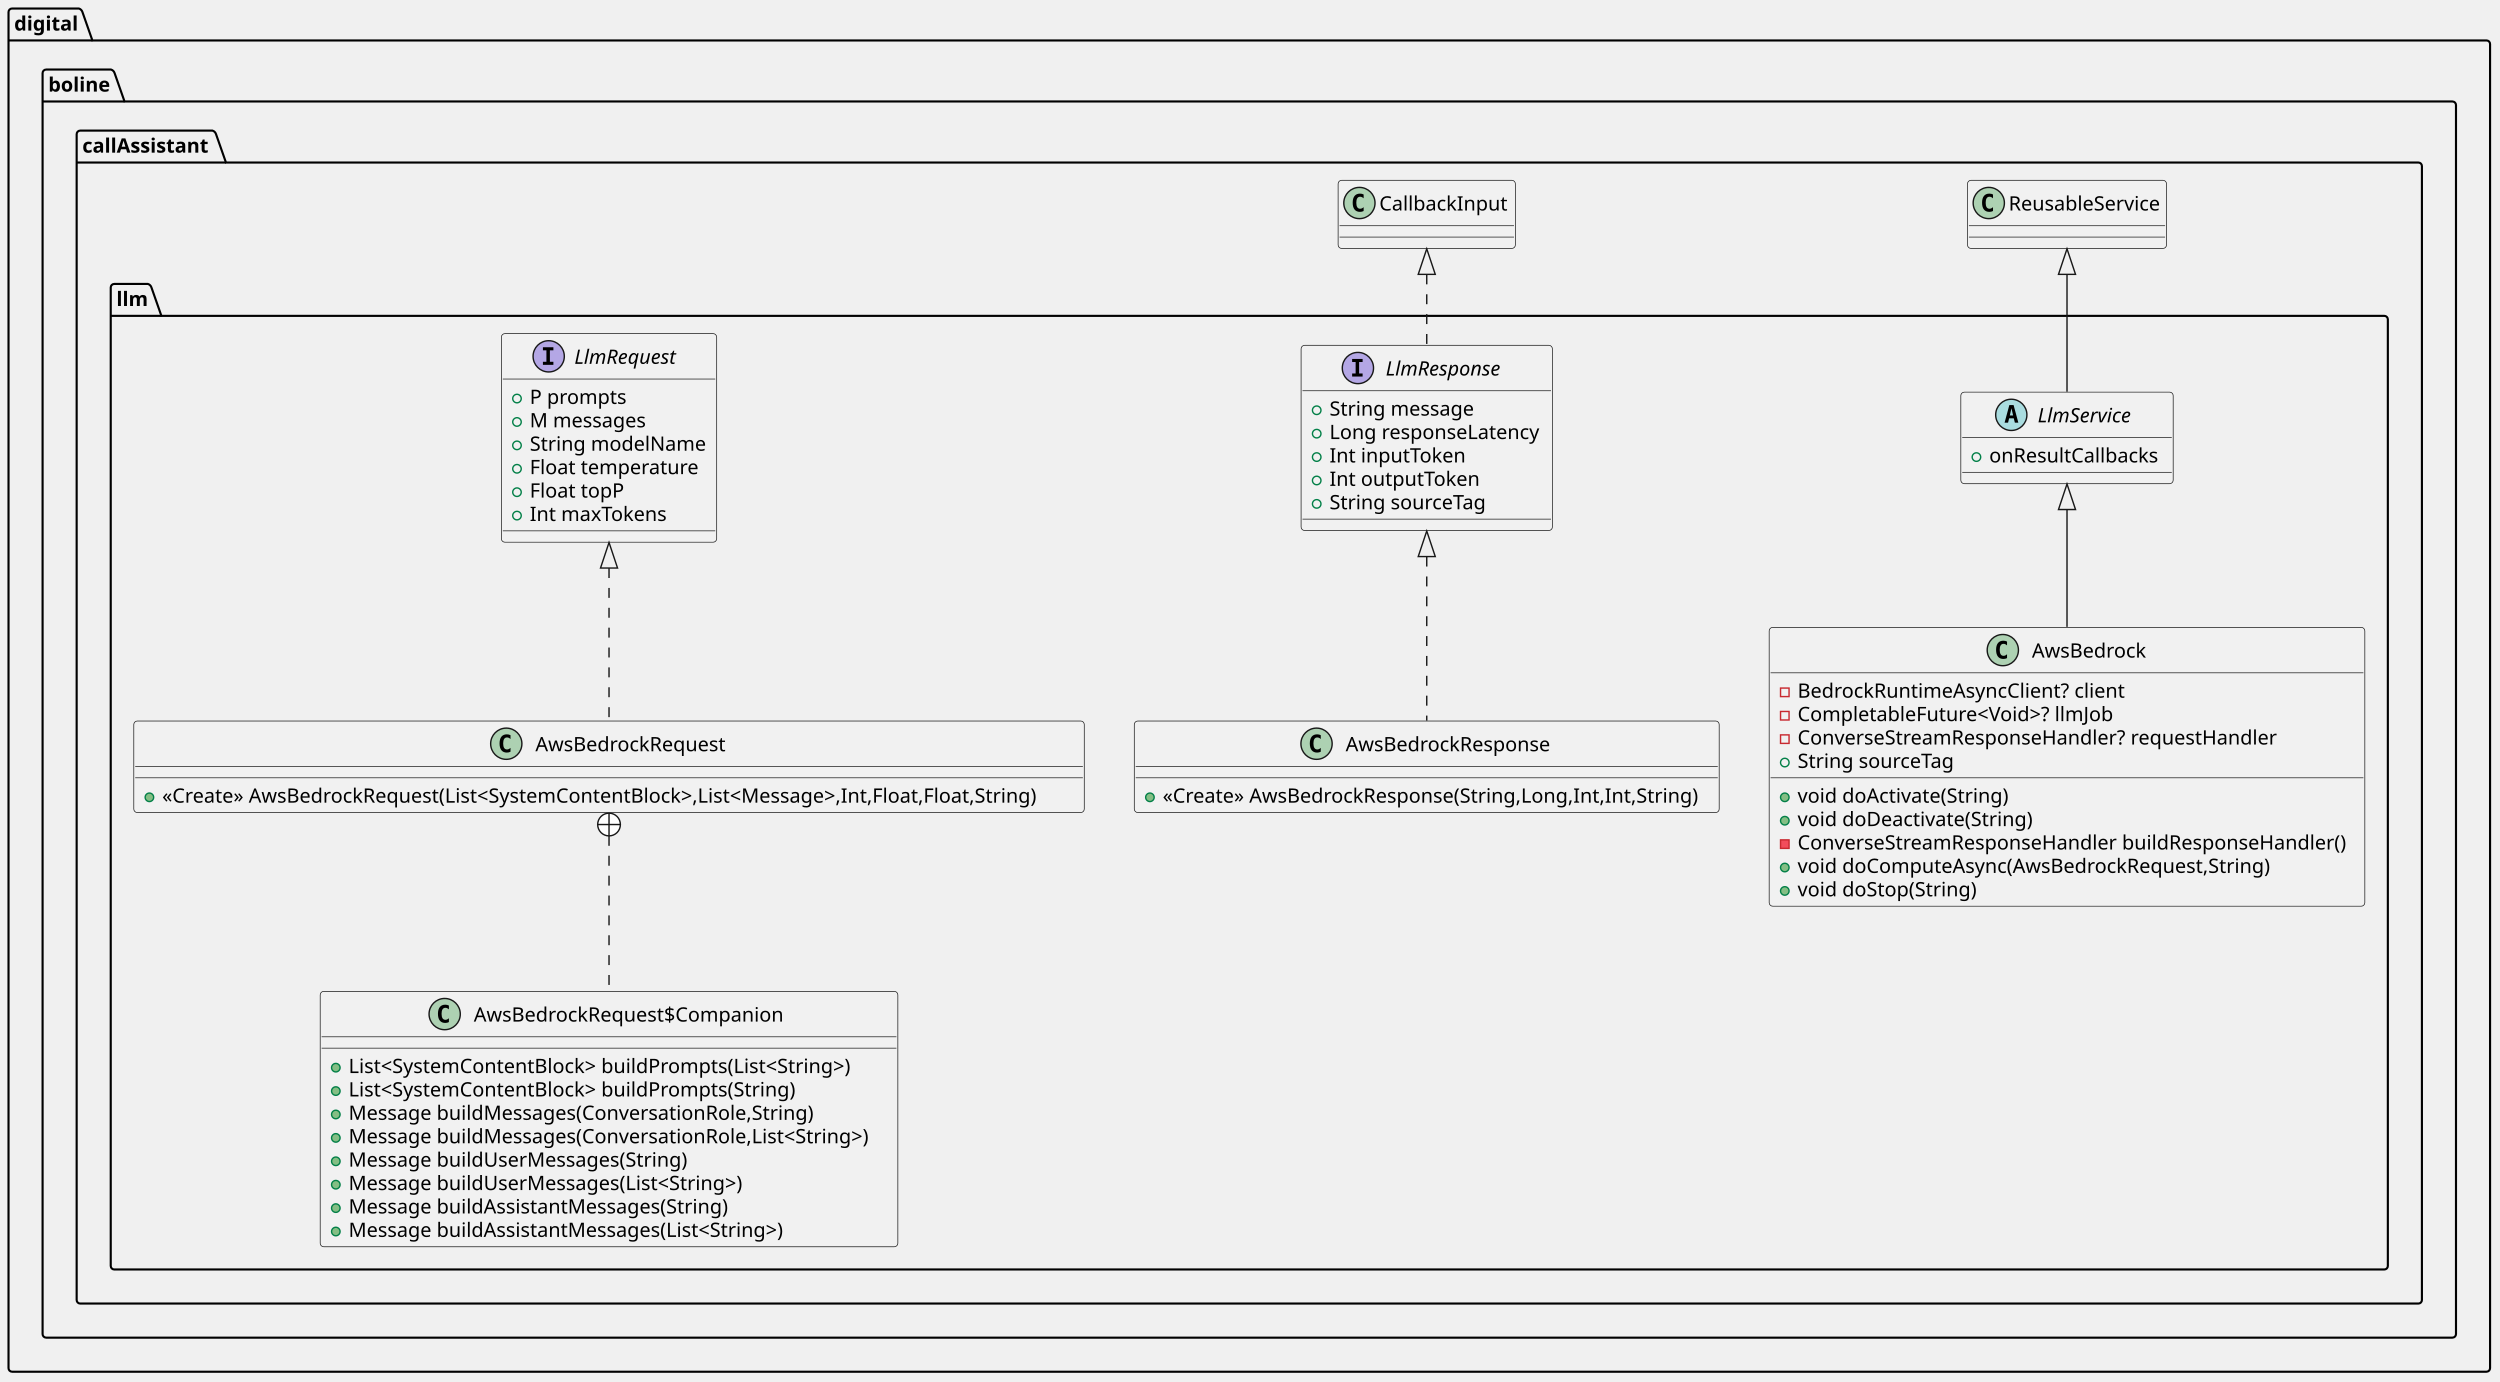
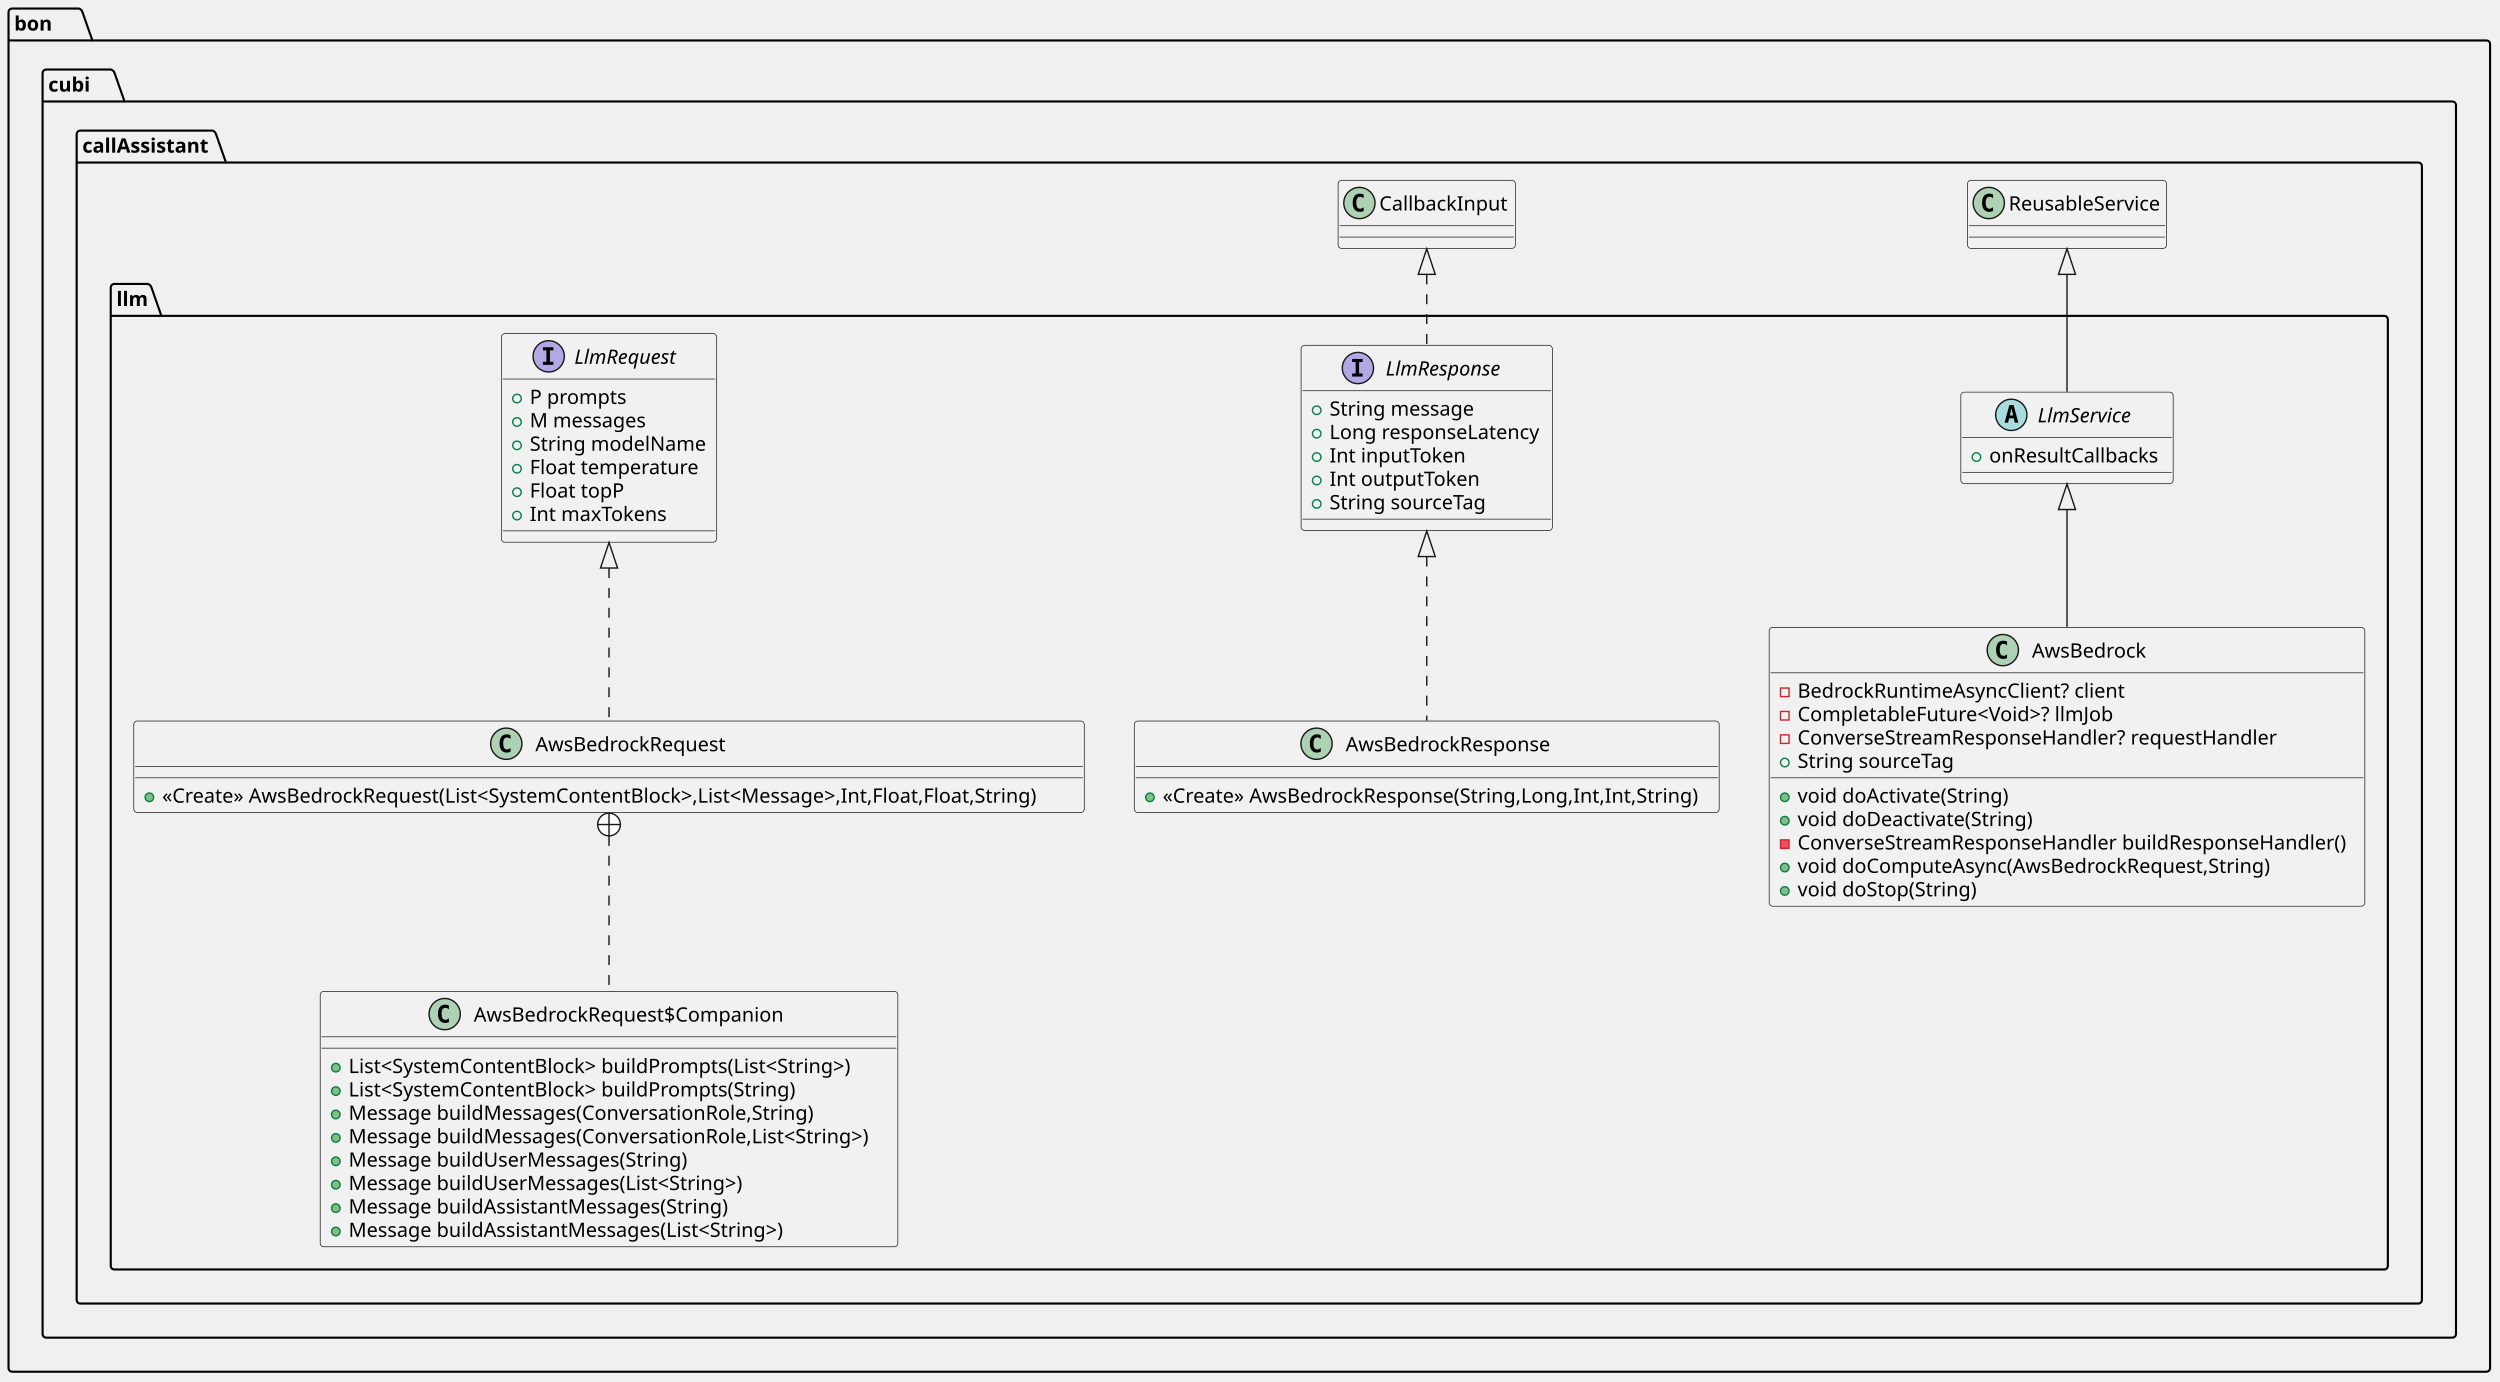
<svg xmlns="http://www.w3.org/2000/svg" contentStyleType="text/css" height="973px" preserveAspectRatio="none" style="width:1761px;height:973px;background:#FFFFFF;" version="1.1" viewBox="0 0 1761 973" width="1761px" zoomAndPan="magnify">
  <defs />
  <g>
-     <g id="cluster_digital">
+     <g id="cluster_bon">
      <path d="M8.5,6 L55.574,6 A3.75,3.75 0 0 1 58.074,8.5 L65.074,28.488 L1751.5,28.488 A2.5,2.5 0 0 1 1754,30.988 L1754,963.73 A2.5,2.5 0 0 1 1751.5,966.23 L8.5,966.23 A2.5,2.5 0 0 1 6,963.73 L6,8.5 A2.5,2.5 0 0 1 8.5,6 " fill="none" style="stroke:#000000;stroke-width:1.5;" />
      <line style="stroke:#000000;stroke-width:1.5;" x1="6" x2="65.074" y1="28.488" y2="28.488" />
-       <text fill="#000000" font-family="sans-serif" font-size="14" font-weight="bold" lengthAdjust="spacing" textLength="46.074" x="10" y="21.535">digital</text>
+       <text fill="#000000" font-family="sans-serif" font-size="14" font-weight="bold" lengthAdjust="spacing" textLength="46.074" x="10" y="21.535">bon</text>
    </g>
-     <g id="cluster_boline">
+     <g id="cluster_cubi">
      <path d="M32.5,49 L78.221,49 A3.75,3.75 0 0 1 80.721,51.5 L87.721,71.488 L1727.5,71.488 A2.5,2.5 0 0 1 1730,73.988 L1730,939.73 A2.5,2.5 0 0 1 1727.5,942.23 L32.5,942.23 A2.5,2.5 0 0 1 30,939.73 L30,51.5 A2.5,2.5 0 0 1 32.5,49 " fill="none" style="stroke:#000000;stroke-width:1.5;" />
      <line style="stroke:#000000;stroke-width:1.5;" x1="30" x2="87.721" y1="71.488" y2="71.488" />
-       <text fill="#000000" font-family="sans-serif" font-size="14" font-weight="bold" lengthAdjust="spacing" textLength="44.721" x="34" y="64.535">boline</text>
+       <text fill="#000000" font-family="sans-serif" font-size="14" font-weight="bold" lengthAdjust="spacing" textLength="44.721" x="34" y="64.535">cubi</text>
    </g>
    <g id="cluster_callAssistant">
      <path d="M56.5,92 L149.669,92 A3.75,3.75 0 0 1 152.169,94.5 L159.169,114.488 L1703.5,114.488 A2.5,2.5 0 0 1 1706,116.988 L1706,915.73 A2.5,2.5 0 0 1 1703.5,918.23 L56.5,918.23 A2.5,2.5 0 0 1 54,915.73 L54,94.5 A2.5,2.5 0 0 1 56.5,92 " fill="none" style="stroke:#000000;stroke-width:1.5;" />
      <line style="stroke:#000000;stroke-width:1.5;" x1="54" x2="159.169" y1="114.488" y2="114.488" />
      <text fill="#000000" font-family="sans-serif" font-size="14" font-weight="bold" lengthAdjust="spacing" textLength="92.169" x="58" y="107.535">callAssistant</text>
    </g>
    <g id="cluster_llm">
      <path d="M80.5,200 L104.182,200 A3.75,3.75 0 0 1 106.682,202.5 L113.682,222.488 L1679.5,222.488 A2.5,2.5 0 0 1 1682,224.988 L1682,891.73 A2.5,2.5 0 0 1 1679.5,894.23 L80.5,894.23 A2.5,2.5 0 0 1 78,891.73 L78,202.5 A2.5,2.5 0 0 1 80.5,200 " fill="none" style="stroke:#000000;stroke-width:1.5;" />
      <line style="stroke:#000000;stroke-width:1.5;" x1="78" x2="113.682" y1="222.488" y2="222.488" />
      <text fill="#000000" font-family="sans-serif" font-size="14" font-weight="bold" lengthAdjust="spacing" textLength="22.682" x="82" y="215.535">llm</text>
    </g>
    <g id="elem_CallbackInput">
      <rect fill="#F1F1F1" height="48" id="CallbackInput" rx="2.5" ry="2.5" style="stroke:#181818;stroke-width:0.5;" width="124.866" x="942.57" y="127" />
      <ellipse cx="957.57" cy="143" fill="#ADD1B2" rx="11" ry="11" style="stroke:#181818;stroke-width:1.0;" />
      <path d="M960.543,148.643 Q959.962,148.942 959.323,149.091 Q958.684,149.241 957.978,149.241 Q955.471,149.241 954.152,147.589 Q952.832,145.937 952.832,142.816 Q952.832,139.686 954.152,138.035 Q955.471,136.383 957.978,136.383 Q958.684,136.383 959.331,136.532 Q959.979,136.682 960.543,136.981 L960.543,139.703 Q959.912,139.122 959.319,138.852 Q958.725,138.583 958.094,138.583 Q956.75,138.583 956.065,139.649 Q955.38,140.716 955.38,142.816 Q955.38,144.908 956.065,145.974 Q956.75,147.041 958.094,147.041 Q958.725,147.041 959.319,146.771 Q959.912,146.501 960.543,145.92 Z " fill="#000000" />
      <text fill="#000000" font-family="sans-serif" font-size="14" lengthAdjust="spacing" textLength="92.866" x="971.57" y="148.291">CallbackInput</text>
      <line style="stroke:#181818;stroke-width:0.5;" x1="943.57" x2="1066.436" y1="159" y2="159" />
      <line style="stroke:#181818;stroke-width:0.5;" x1="943.57" x2="1066.436" y1="167" y2="167" />
    </g>
    <g id="elem_ReusableService">
      <rect fill="#F1F1F1" height="48" id="ReusableService" rx="2.5" ry="2.5" style="stroke:#181818;stroke-width:0.5;" width="140.199" x="1385.9" y="127" />
      <ellipse cx="1400.9" cy="143" fill="#ADD1B2" rx="11" ry="11" style="stroke:#181818;stroke-width:1.0;" />
      <path d="M1403.873,148.643 Q1403.292,148.942 1402.653,149.091 Q1402.014,149.241 1401.308,149.241 Q1398.801,149.241 1397.482,147.589 Q1396.162,145.937 1396.162,142.816 Q1396.162,139.686 1397.482,138.035 Q1398.801,136.383 1401.308,136.383 Q1402.014,136.383 1402.661,136.532 Q1403.309,136.682 1403.873,136.981 L1403.873,139.703 Q1403.242,139.122 1402.649,138.852 Q1402.055,138.583 1401.424,138.583 Q1400.08,138.583 1399.395,139.649 Q1398.71,140.716 1398.71,142.816 Q1398.71,144.908 1399.395,145.974 Q1400.08,147.041 1401.424,147.041 Q1402.055,147.041 1402.649,146.771 Q1403.242,146.501 1403.873,145.92 Z " fill="#000000" />
      <text fill="#000000" font-family="sans-serif" font-size="14" lengthAdjust="spacing" textLength="108.199" x="1414.9" y="148.291">ReusableService</text>
      <line style="stroke:#181818;stroke-width:0.5;" x1="1386.9" x2="1525.099" y1="159" y2="159" />
      <line style="stroke:#181818;stroke-width:0.5;" x1="1386.9" x2="1525.099" y1="167" y2="167" />
    </g>
    <g id="elem_AwsBedrockRequest$Companion">
      <rect fill="#F1F1F1" height="179.906" id="AwsBedrockRequest$Companion" rx="2.5" ry="2.5" style="stroke:#181818;stroke-width:0.5;" width="406.892" x="225.55" y="698.32" />
      <ellipse cx="313.231" cy="714.32" fill="#ADD1B2" rx="11" ry="11" style="stroke:#181818;stroke-width:1.0;" />
      <path d="M316.204,719.963 Q315.623,720.262 314.984,720.411 Q314.345,720.561 313.639,720.561 Q311.132,720.561 309.813,718.909 Q308.493,717.257 308.493,714.136 Q308.493,711.006 309.813,709.355 Q311.132,707.703 313.639,707.703 Q314.345,707.703 314.992,707.852 Q315.64,708.002 316.204,708.301 L316.204,711.023 Q315.573,710.442 314.98,710.172 Q314.386,709.903 313.756,709.903 Q312.411,709.903 311.726,710.969 Q311.041,712.036 311.041,714.136 Q311.041,716.228 311.726,717.294 Q312.411,718.361 313.756,718.361 Q314.386,718.361 314.98,718.091 Q315.573,717.822 316.204,717.24 Z " fill="#000000" />
      <text fill="#000000" font-family="sans-serif" font-size="14" lengthAdjust="spacing" textLength="223.029" x="333.731" y="719.611">AwsBedrockRequest$Companion</text>
      <line style="stroke:#181818;stroke-width:0.5;" x1="226.55" x2="631.442" y1="730.32" y2="730.32" />
      <line style="stroke:#181818;stroke-width:0.5;" x1="226.55" x2="631.442" y1="738.32" y2="738.32" />
      <ellipse cx="236.55" cy="752.064" fill="#84BE84" rx="3" ry="3" style="stroke:#038048;stroke-width:1.0;" />
      <text fill="#000000" font-family="sans-serif" font-size="14" lengthAdjust="spacing" textLength="374.603" x="245.55" y="755.855">List&lt;SystemContentBlock&gt; buildPrompts(List&lt;String&gt;)</text>
      <ellipse cx="236.55" cy="768.552" fill="#84BE84" rx="3" ry="3" style="stroke:#038048;stroke-width:1.0;" />
      <text fill="#000000" font-family="sans-serif" font-size="14" lengthAdjust="spacing" textLength="328.46" x="245.55" y="772.343">List&lt;SystemContentBlock&gt; buildPrompts(String)</text>
      <ellipse cx="236.55" cy="785.041" fill="#84BE84" rx="3" ry="3" style="stroke:#038048;stroke-width:1.0;" />
      <text fill="#000000" font-family="sans-serif" font-size="14" lengthAdjust="spacing" textLength="334.749" x="245.55" y="788.832">Message buildMessages(ConversationRole,String)</text>
      <ellipse cx="236.55" cy="801.529" fill="#84BE84" rx="3" ry="3" style="stroke:#038048;stroke-width:1.0;" />
      <text fill="#000000" font-family="sans-serif" font-size="14" lengthAdjust="spacing" textLength="380.892" x="245.55" y="805.32">Message buildMessages(ConversationRole,List&lt;String&gt;)</text>
      <ellipse cx="236.55" cy="818.017" fill="#84BE84" rx="3" ry="3" style="stroke:#038048;stroke-width:1.0;" />
      <text fill="#000000" font-family="sans-serif" font-size="14" lengthAdjust="spacing" textLength="242.197" x="245.55" y="821.808">Message buildUserMessages(String)</text>
      <ellipse cx="236.55" cy="834.505" fill="#84BE84" rx="3" ry="3" style="stroke:#038048;stroke-width:1.0;" />
      <text fill="#000000" font-family="sans-serif" font-size="14" lengthAdjust="spacing" textLength="288.34" x="245.55" y="838.297">Message buildUserMessages(List&lt;String&gt;)</text>
      <ellipse cx="236.55" cy="850.994" fill="#84BE84" rx="3" ry="3" style="stroke:#038048;stroke-width:1.0;" />
      <text fill="#000000" font-family="sans-serif" font-size="14" lengthAdjust="spacing" textLength="273.841" x="245.55" y="854.785">Message buildAssistantMessages(String)</text>
      <ellipse cx="236.55" cy="867.482" fill="#84BE84" rx="3" ry="3" style="stroke:#038048;stroke-width:1.0;" />
      <text fill="#000000" font-family="sans-serif" font-size="14" lengthAdjust="spacing" textLength="319.983" x="245.55" y="871.273">Message buildAssistantMessages(List&lt;String&gt;)</text>
    </g>
    <g id="elem_AwsBedrockRequest">
      <rect fill="#F1F1F1" height="64.488" id="AwsBedrockRequest" rx="2.5" ry="2.5" style="stroke:#181818;stroke-width:0.5;" width="669.521" x="94.24" y="507.88" />
      <ellipse cx="356.624" cy="523.88" fill="#ADD1B2" rx="11" ry="11" style="stroke:#181818;stroke-width:1.0;" />
      <path d="M359.597,529.523 Q359.016,529.822 358.377,529.971 Q357.738,530.121 357.032,530.121 Q354.525,530.121 353.205,528.469 Q351.885,526.817 351.885,523.696 Q351.885,520.567 353.205,518.915 Q354.525,517.263 357.032,517.263 Q357.738,517.263 358.385,517.412 Q359.033,517.562 359.597,517.861 L359.597,520.583 Q358.966,520.002 358.373,519.732 Q357.779,519.462 357.148,519.462 Q355.803,519.462 355.119,520.529 Q354.434,521.596 354.434,523.696 Q354.434,525.788 355.119,526.854 Q355.803,527.921 357.148,527.921 Q357.779,527.921 358.373,527.651 Q358.966,527.381 359.597,526.8 Z " fill="#000000" />
      <text fill="#000000" font-family="sans-serif" font-size="14" lengthAdjust="spacing" textLength="136.254" x="377.124" y="529.171">AwsBedrockRequest</text>
      <line style="stroke:#181818;stroke-width:0.5;" x1="95.24" x2="762.761" y1="539.88" y2="539.88" />
      <line style="stroke:#181818;stroke-width:0.5;" x1="95.24" x2="762.761" y1="547.88" y2="547.88" />
      <ellipse cx="105.24" cy="561.624" fill="#84BE84" rx="3" ry="3" style="stroke:#038048;stroke-width:1.0;" />
      <text fill="#000000" font-family="sans-serif" font-size="14" lengthAdjust="spacing" textLength="643.521" x="114.24" y="565.415">«Create» AwsBedrockRequest(List&lt;SystemContentBlock&gt;,List&lt;Message&gt;,Int,Float,Float,String)</text>
    </g>
    <g id="elem_AwsBedrockResponse">
      <rect fill="#F1F1F1" height="64.488" id="AwsBedrockResponse" rx="2.5" ry="2.5" style="stroke:#181818;stroke-width:0.5;" width="411.998" x="799" y="507.88" />
      <ellipse cx="927.372" cy="523.88" fill="#ADD1B2" rx="11" ry="11" style="stroke:#181818;stroke-width:1.0;" />
      <path d="M930.345,529.523 Q929.764,529.822 929.125,529.971 Q928.486,530.121 927.78,530.121 Q925.273,530.121 923.954,528.469 Q922.634,526.817 922.634,523.696 Q922.634,520.567 923.954,518.915 Q925.273,517.263 927.78,517.263 Q928.486,517.263 929.133,517.412 Q929.781,517.562 930.345,517.861 L930.345,520.583 Q929.714,520.002 929.121,519.732 Q928.527,519.462 927.896,519.462 Q926.552,519.462 925.867,520.529 Q925.182,521.596 925.182,523.696 Q925.182,525.788 925.867,526.854 Q926.552,527.921 927.896,527.921 Q928.527,527.921 929.121,527.651 Q929.714,527.381 930.345,526.8 Z " fill="#000000" />
      <text fill="#000000" font-family="sans-serif" font-size="14" lengthAdjust="spacing" textLength="146.754" x="947.872" y="529.171">AwsBedrockResponse</text>
      <line style="stroke:#181818;stroke-width:0.5;" x1="800" x2="1209.998" y1="539.88" y2="539.88" />
      <line style="stroke:#181818;stroke-width:0.5;" x1="800" x2="1209.998" y1="547.88" y2="547.88" />
      <ellipse cx="810" cy="561.624" fill="#84BE84" rx="3" ry="3" style="stroke:#038048;stroke-width:1.0;" />
      <text fill="#000000" font-family="sans-serif" font-size="14" lengthAdjust="spacing" textLength="385.998" x="819" y="565.415">«Create» AwsBedrockResponse(String,Long,Int,Int,String)</text>
    </g>
    <g id="elem_AwsBedrock">
      <rect fill="#F1F1F1" height="196.394" id="AwsBedrock" rx="2.5" ry="2.5" style="stroke:#181818;stroke-width:0.5;" width="419.572" x="1246.21" y="441.93" />
      <ellipse cx="1410.782" cy="457.93" fill="#ADD1B2" rx="11" ry="11" style="stroke:#181818;stroke-width:1.0;" />
      <path d="M1413.755,463.573 Q1413.174,463.872 1412.535,464.021 Q1411.896,464.171 1411.19,464.171 Q1408.683,464.171 1407.363,462.519 Q1406.043,460.867 1406.043,457.746 Q1406.043,454.616 1407.363,452.965 Q1408.683,451.313 1411.19,451.313 Q1411.896,451.313 1412.543,451.462 Q1413.19,451.612 1413.755,451.911 L1413.755,454.633 Q1413.124,454.052 1412.531,453.782 Q1411.937,453.512 1411.306,453.512 Q1409.961,453.512 1409.277,454.579 Q1408.592,455.646 1408.592,457.746 Q1408.592,459.838 1409.277,460.904 Q1409.961,461.971 1411.306,461.971 Q1411.937,461.971 1412.531,461.701 Q1413.124,461.432 1413.755,460.85 Z " fill="#000000" />
      <text fill="#000000" font-family="sans-serif" font-size="14" lengthAdjust="spacing" textLength="81.929" x="1431.282" y="463.221">AwsBedrock</text>
      <line style="stroke:#181818;stroke-width:0.5;" x1="1247.21" x2="1664.782" y1="473.93" y2="473.93" />
      <rect fill="none" height="6" style="stroke:#C82930;stroke-width:1.0;" width="6" x="1254.21" y="484.674" />
      <text fill="#000000" font-family="sans-serif" font-size="14" lengthAdjust="spacing" textLength="237.528" x="1266.21" y="491.465">BedrockRuntimeAsyncClient? client</text>
      <rect fill="none" height="6" style="stroke:#C82930;stroke-width:1.0;" width="6" x="1254.21" y="501.162" />
      <text fill="#000000" font-family="sans-serif" font-size="14" lengthAdjust="spacing" textLength="235.423" x="1266.21" y="507.953">CompletableFuture&lt;Void&gt;? llmJob</text>
      <rect fill="none" height="6" style="stroke:#C82930;stroke-width:1.0;" width="6" x="1254.21" y="517.651" />
      <text fill="#000000" font-family="sans-serif" font-size="14" lengthAdjust="spacing" textLength="342.344" x="1266.21" y="524.442">ConverseStreamResponseHandler? requestHandler</text>
      <ellipse cx="1257.21" cy="537.139" fill="none" rx="3" ry="3" style="stroke:#038048;stroke-width:1.0;" />
      <text fill="#000000" font-family="sans-serif" font-size="14" lengthAdjust="spacing" textLength="114.837" x="1266.21" y="540.93">String sourceTag</text>
      <line style="stroke:#181818;stroke-width:0.5;" x1="1247.21" x2="1664.782" y1="547.883" y2="547.883" />
      <ellipse cx="1257.21" cy="561.627" fill="#84BE84" rx="3" ry="3" style="stroke:#038048;stroke-width:1.0;" />
      <text fill="#000000" font-family="sans-serif" font-size="14" lengthAdjust="spacing" textLength="153.747" x="1266.21" y="565.418">void doActivate(String)</text>
      <ellipse cx="1257.21" cy="578.115" fill="#84BE84" rx="3" ry="3" style="stroke:#038048;stroke-width:1.0;" />
      <text fill="#000000" font-family="sans-serif" font-size="14" lengthAdjust="spacing" textLength="170.106" x="1266.21" y="581.907">void doDeactivate(String)</text>
      <rect fill="#F24D5C" height="6" style="stroke:#C82930;stroke-width:1.0;" width="6" x="1254.21" y="591.604" />
      <text fill="#000000" font-family="sans-serif" font-size="14" lengthAdjust="spacing" textLength="393.572" x="1266.21" y="598.395">ConverseStreamResponseHandler buildResponseHandler()</text>
      <ellipse cx="1257.21" cy="611.092" fill="#84BE84" rx="3" ry="3" style="stroke:#038048;stroke-width:1.0;" />
      <text fill="#000000" font-family="sans-serif" font-size="14" lengthAdjust="spacing" textLength="342.166" x="1266.21" y="614.883">void doComputeAsync(AwsBedrockRequest,String)</text>
      <ellipse cx="1257.21" cy="627.58" fill="#84BE84" rx="3" ry="3" style="stroke:#038048;stroke-width:1.0;" />
      <text fill="#000000" font-family="sans-serif" font-size="14" lengthAdjust="spacing" textLength="129.808" x="1266.21" y="631.371">void doStop(String)</text>
    </g>
    <g id="elem_LlmRequest">
      <rect fill="#F1F1F1" height="146.93" id="LlmRequest" rx="2.5" ry="2.5" style="stroke:#181818;stroke-width:0.5;" width="151.672" x="353.16" y="235" />
      <ellipse cx="386.504" cy="251" fill="#B4A7E5" rx="11" ry="11" style="stroke:#181818;stroke-width:1.0;" />
      <path d="M382.432,246.765 L382.432,244.607 L389.811,244.607 L389.811,246.765 L387.346,246.765 L387.346,254.842 L389.811,254.842 L389.811,257 L382.432,257 L382.432,254.842 L384.897,254.842 L384.897,246.765 Z " fill="#000000" />
      <text fill="#000000" font-family="sans-serif" font-size="14" font-style="italic" lengthAdjust="spacing" textLength="78.907" x="404.581" y="256.291">LlmRequest</text>
      <line style="stroke:#181818;stroke-width:0.5;" x1="354.16" x2="503.832" y1="267" y2="267" />
      <ellipse cx="364.16" cy="280.744" fill="none" rx="3" ry="3" style="stroke:#038048;stroke-width:1.0;" />
      <text fill="#000000" font-family="sans-serif" font-size="14" lengthAdjust="spacing" textLength="69.562" x="373.16" y="284.535">P prompts</text>
      <ellipse cx="364.16" cy="297.232" fill="none" rx="3" ry="3" style="stroke:#038048;stroke-width:1.0;" />
      <text fill="#000000" font-family="sans-serif" font-size="14" lengthAdjust="spacing" textLength="83.029" x="373.16" y="301.023">M messages</text>
      <ellipse cx="364.16" cy="313.721" fill="none" rx="3" ry="3" style="stroke:#038048;stroke-width:1.0;" />
      <text fill="#000000" font-family="sans-serif" font-size="14" lengthAdjust="spacing" textLength="125.672" x="373.16" y="317.512">String modelName</text>
      <ellipse cx="364.16" cy="330.209" fill="none" rx="3" ry="3" style="stroke:#038048;stroke-width:1.0;" />
      <text fill="#000000" font-family="sans-serif" font-size="14" lengthAdjust="spacing" textLength="121.181" x="373.16" y="334">Float temperature</text>
      <ellipse cx="364.16" cy="346.697" fill="none" rx="3" ry="3" style="stroke:#038048;stroke-width:1.0;" />
      <text fill="#000000" font-family="sans-serif" font-size="14" lengthAdjust="spacing" textLength="67.936" x="373.16" y="350.488">Float topP</text>
      <ellipse cx="364.16" cy="363.185" fill="none" rx="3" ry="3" style="stroke:#038048;stroke-width:1.0;" />
      <text fill="#000000" font-family="sans-serif" font-size="14" lengthAdjust="spacing" textLength="101.035" x="373.16" y="366.977">Int maxTokens</text>
      <line style="stroke:#181818;stroke-width:0.5;" x1="354.16" x2="503.832" y1="373.93" y2="373.93" />
    </g>
    <g id="elem_LlmResponse">
      <rect fill="#F1F1F1" height="130.441" id="LlmResponse" rx="2.5" ry="2.5" style="stroke:#181818;stroke-width:0.5;" width="177.019" x="916.49" y="243.24" />
      <ellipse cx="956.515" cy="259.24" fill="#B4A7E5" rx="11" ry="11" style="stroke:#181818;stroke-width:1.0;" />
      <path d="M952.443,255.005 L952.443,252.847 L959.823,252.847 L959.823,255.005 L957.357,255.005 L957.357,263.082 L959.823,263.082 L959.823,265.24 L952.443,265.24 L952.443,263.082 L954.909,263.082 L954.909,255.005 Z " fill="#000000" />
      <text fill="#000000" font-family="sans-serif" font-size="14" font-style="italic" lengthAdjust="spacing" textLength="89.407" x="976.077" y="264.531">LlmResponse</text>
      <line style="stroke:#181818;stroke-width:0.5;" x1="917.49" x2="1092.509" y1="275.24" y2="275.24" />
      <ellipse cx="927.49" cy="288.984" fill="none" rx="3" ry="3" style="stroke:#038048;stroke-width:1.0;" />
      <text fill="#000000" font-family="sans-serif" font-size="14" lengthAdjust="spacing" textLength="103.804" x="936.49" y="292.775">String message</text>
      <ellipse cx="927.49" cy="305.472" fill="none" rx="3" ry="3" style="stroke:#038048;stroke-width:1.0;" />
      <text fill="#000000" font-family="sans-serif" font-size="14" lengthAdjust="spacing" textLength="151.019" x="936.49" y="309.263">Long responseLatency</text>
      <ellipse cx="927.49" cy="321.961" fill="none" rx="3" ry="3" style="stroke:#038048;stroke-width:1.0;" />
      <text fill="#000000" font-family="sans-serif" font-size="14" lengthAdjust="spacing" textLength="99.982" x="936.49" y="325.752">Int inputToken</text>
      <ellipse cx="927.49" cy="338.449" fill="none" rx="3" ry="3" style="stroke:#038048;stroke-width:1.0;" />
      <text fill="#000000" font-family="sans-serif" font-size="14" lengthAdjust="spacing" textLength="109.772" x="936.49" y="342.24">Int outputToken</text>
      <ellipse cx="927.49" cy="354.937" fill="none" rx="3" ry="3" style="stroke:#038048;stroke-width:1.0;" />
      <text fill="#000000" font-family="sans-serif" font-size="14" lengthAdjust="spacing" textLength="114.837" x="936.49" y="358.728">String sourceTag</text>
      <line style="stroke:#181818;stroke-width:0.5;" x1="917.49" x2="1092.509" y1="365.681" y2="365.681" />
    </g>
    <g id="elem_LlmService">
      <rect fill="#F1F1F1" height="64.488" id="LlmService" rx="2.5" ry="2.5" style="stroke:#181818;stroke-width:0.5;" width="149.594" x="1381.2" y="276.22" />
      <ellipse cx="1416.756" cy="292.22" fill="#A9DCDF" rx="11" ry="11" style="stroke:#181818;stroke-width:1.0;" />
      <path d="M1416.869,287.568 L1415.715,292.64 L1418.031,292.64 Z M1415.375,285.327 L1418.372,285.327 L1421.717,297.72 L1419.268,297.72 L1418.504,294.657 L1415.226,294.657 L1414.478,297.72 L1412.03,297.72 Z " fill="#000000" />
      <text fill="#000000" font-family="sans-serif" font-size="14" font-style="italic" lengthAdjust="spacing" textLength="71.914" x="1435.324" y="297.511">LlmService</text>
      <line style="stroke:#181818;stroke-width:0.5;" x1="1382.2" x2="1529.794" y1="308.22" y2="308.22" />
      <ellipse cx="1392.2" cy="321.964" fill="none" rx="3" ry="3" style="stroke:#038048;stroke-width:1.0;" />
      <text fill="#000000" font-family="sans-serif" font-size="14" lengthAdjust="spacing" textLength="123.594" x="1401.2" y="325.755">onResultCallbacks</text>
      <line style="stroke:#181818;stroke-width:0.5;" x1="1382.2" x2="1529.794" y1="332.708" y2="332.708" />
    </g>
    <g id="link_AwsBedrockRequest_AwsBedrockRequest$Companion">
      <path d="M429,588.8 C429,620.36 429,654.27 429,698.01 " fill="none" id="AwsBedrockRequest-backto-AwsBedrockRequest$Companion" style="stroke:#181818;stroke-width:1.0;stroke-dasharray:7.0,7.0;" />
      <ellipse cx="429" cy="580.8" fill="#FFFFFF" rx="8" ry="8" style="stroke:#181818;stroke-width:1.0;" />
      <line style="stroke:#181818;stroke-width:1.0;" x1="429" x2="429" y1="588.8" y2="572.8" />
      <line style="stroke:#181818;stroke-width:1.0;" x1="421" x2="437" y1="580.8" y2="580.8" />
    </g>
    <g id="link_LlmRequest_AwsBedrockRequest">
      <path d="M429,400.13 C429,442.31 429,475.31 429,507.49 " fill="none" id="LlmRequest-backto-AwsBedrockRequest" style="stroke:#181818;stroke-width:1.0;stroke-dasharray:7.0,7.0;" />
      <polygon fill="none" points="429,382.13,423,400.13,435,400.13,429,382.13" style="stroke:#181818;stroke-width:1.0;" />
    </g>
    <g id="link_LlmResponse_AwsBedrockResponse">
      <path d="M1005,392.05 C1005,435.7 1005,473.41 1005,507.66 " fill="none" id="LlmResponse-backto-AwsBedrockResponse" style="stroke:#181818;stroke-width:1.0;stroke-dasharray:7.0,7.0;" />
      <polygon fill="none" points="1005,374.05,999,392.05,1011,392.05,1005,374.05" style="stroke:#181818;stroke-width:1.0;" />
    </g>
    <g id="link_LlmService_AwsBedrock">
      <path d="M1456,358.92 C1456,384.96 1456,405.42 1456,441.55 " fill="none" id="LlmService-backto-AwsBedrock" style="stroke:#181818;stroke-width:1.0;" />
      <polygon fill="none" points="1456,340.92,1450,358.92,1462,358.92,1456,340.92" style="stroke:#181818;stroke-width:1.0;" />
    </g>
    <g id="link_CallbackInput_LlmResponse">
      <path d="M1005,193.27 C1005,211.23 1005,218.98 1005,242.99 " fill="none" id="CallbackInput-backto-LlmResponse" style="stroke:#181818;stroke-width:1.0;stroke-dasharray:7.0,7.0;" />
      <polygon fill="none" points="1005,175.27,999,193.27,1011,193.27,1005,175.27" style="stroke:#181818;stroke-width:1.0;" />
    </g>
    <g id="link_ReusableService_LlmService">
      <path d="M1456,193.27 C1456,220.04 1456,246.12 1456,275.95 " fill="none" id="ReusableService-backto-LlmService" style="stroke:#181818;stroke-width:1.0;" />
      <polygon fill="none" points="1456,175.27,1450,193.27,1462,193.27,1456,175.27" style="stroke:#181818;stroke-width:1.0;" />
    </g>
  </g>
</svg>
